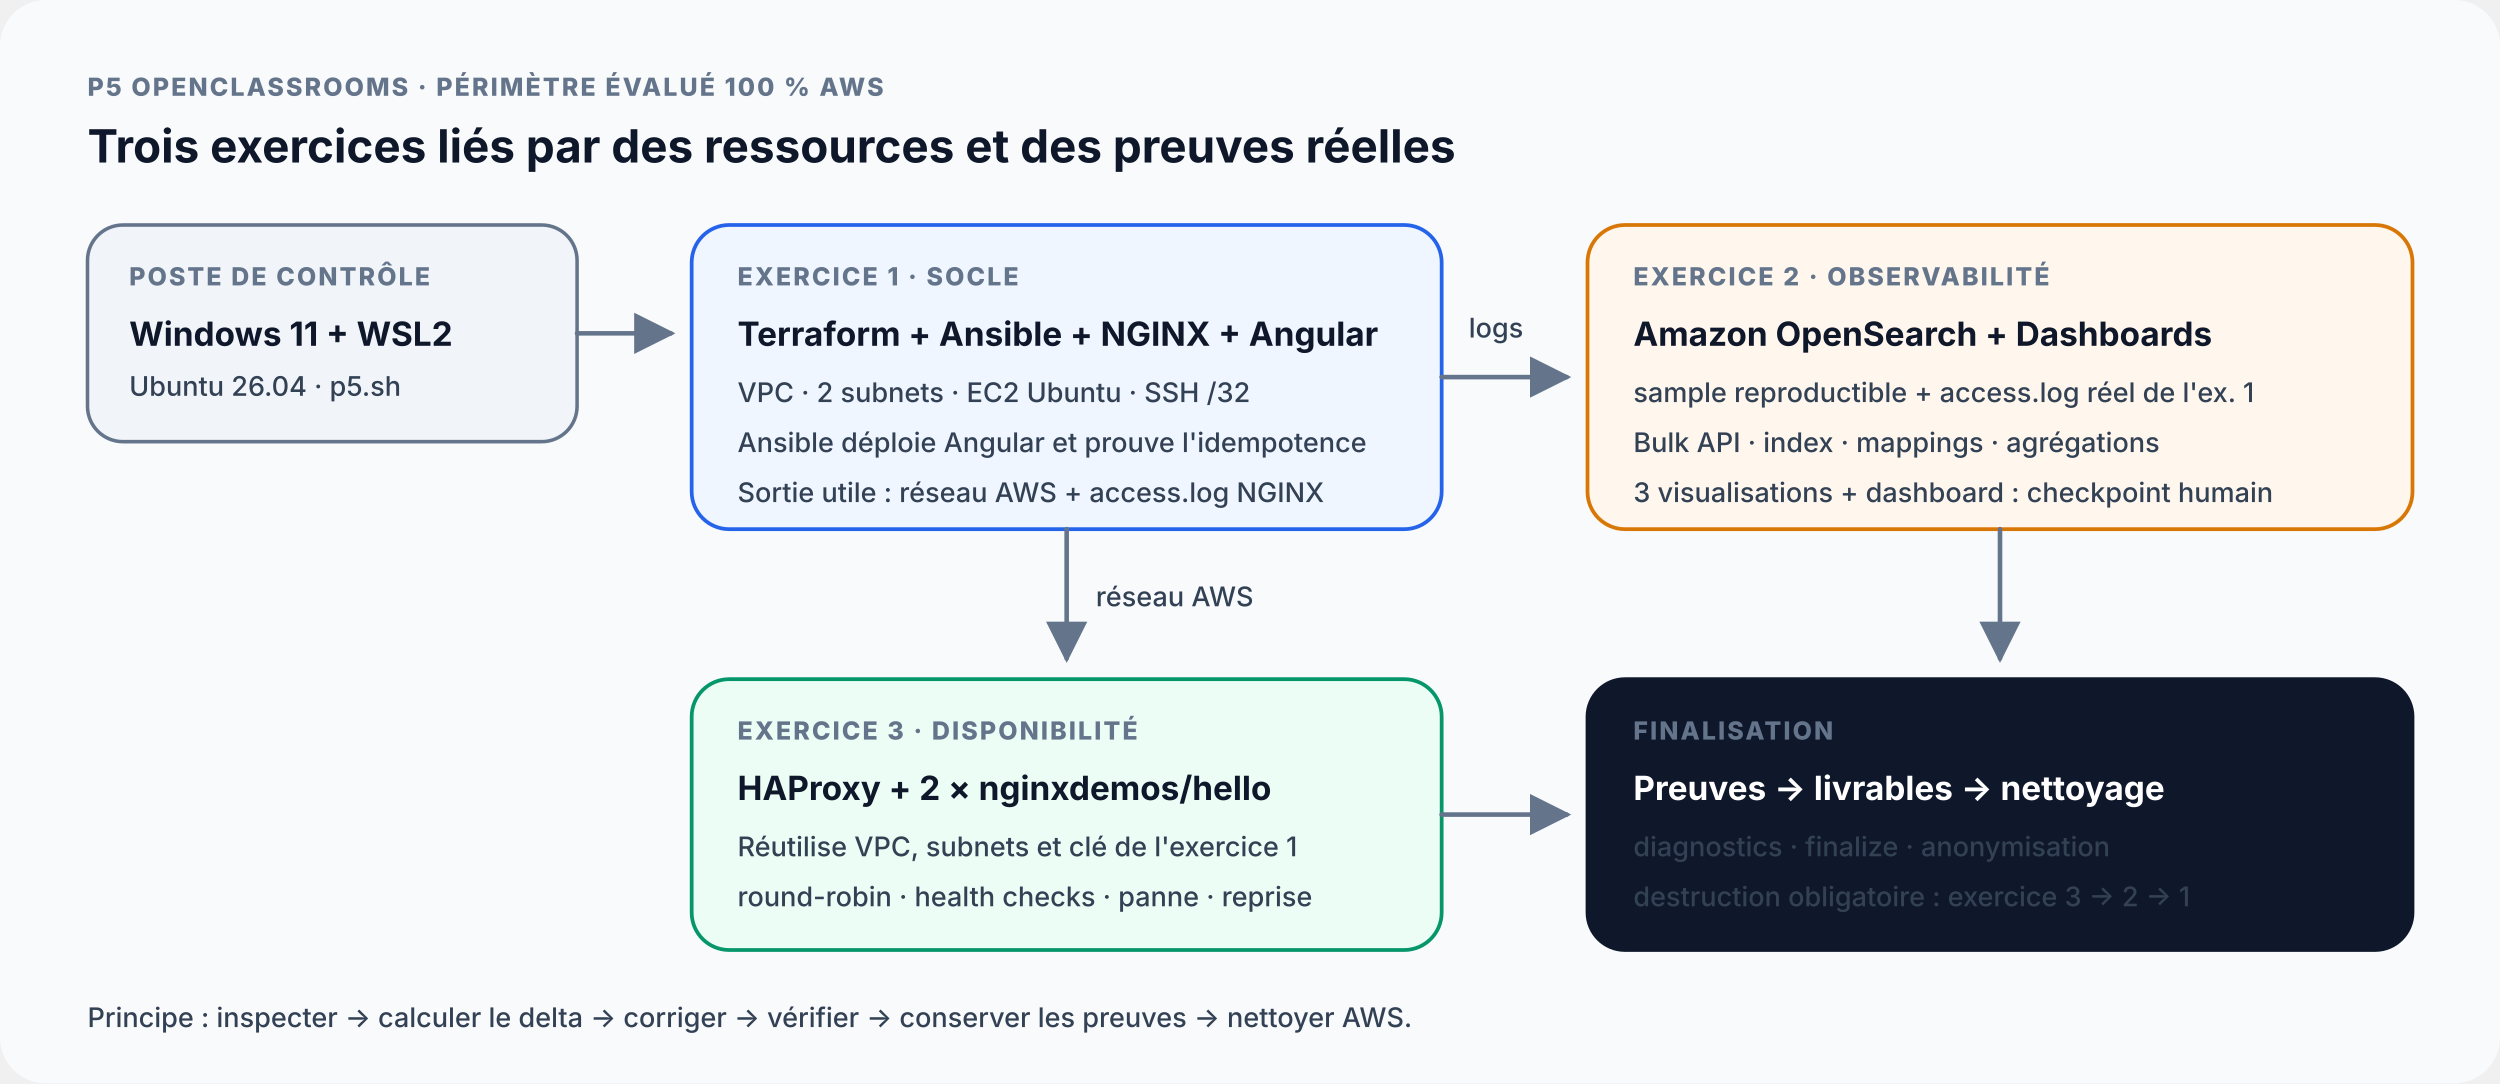
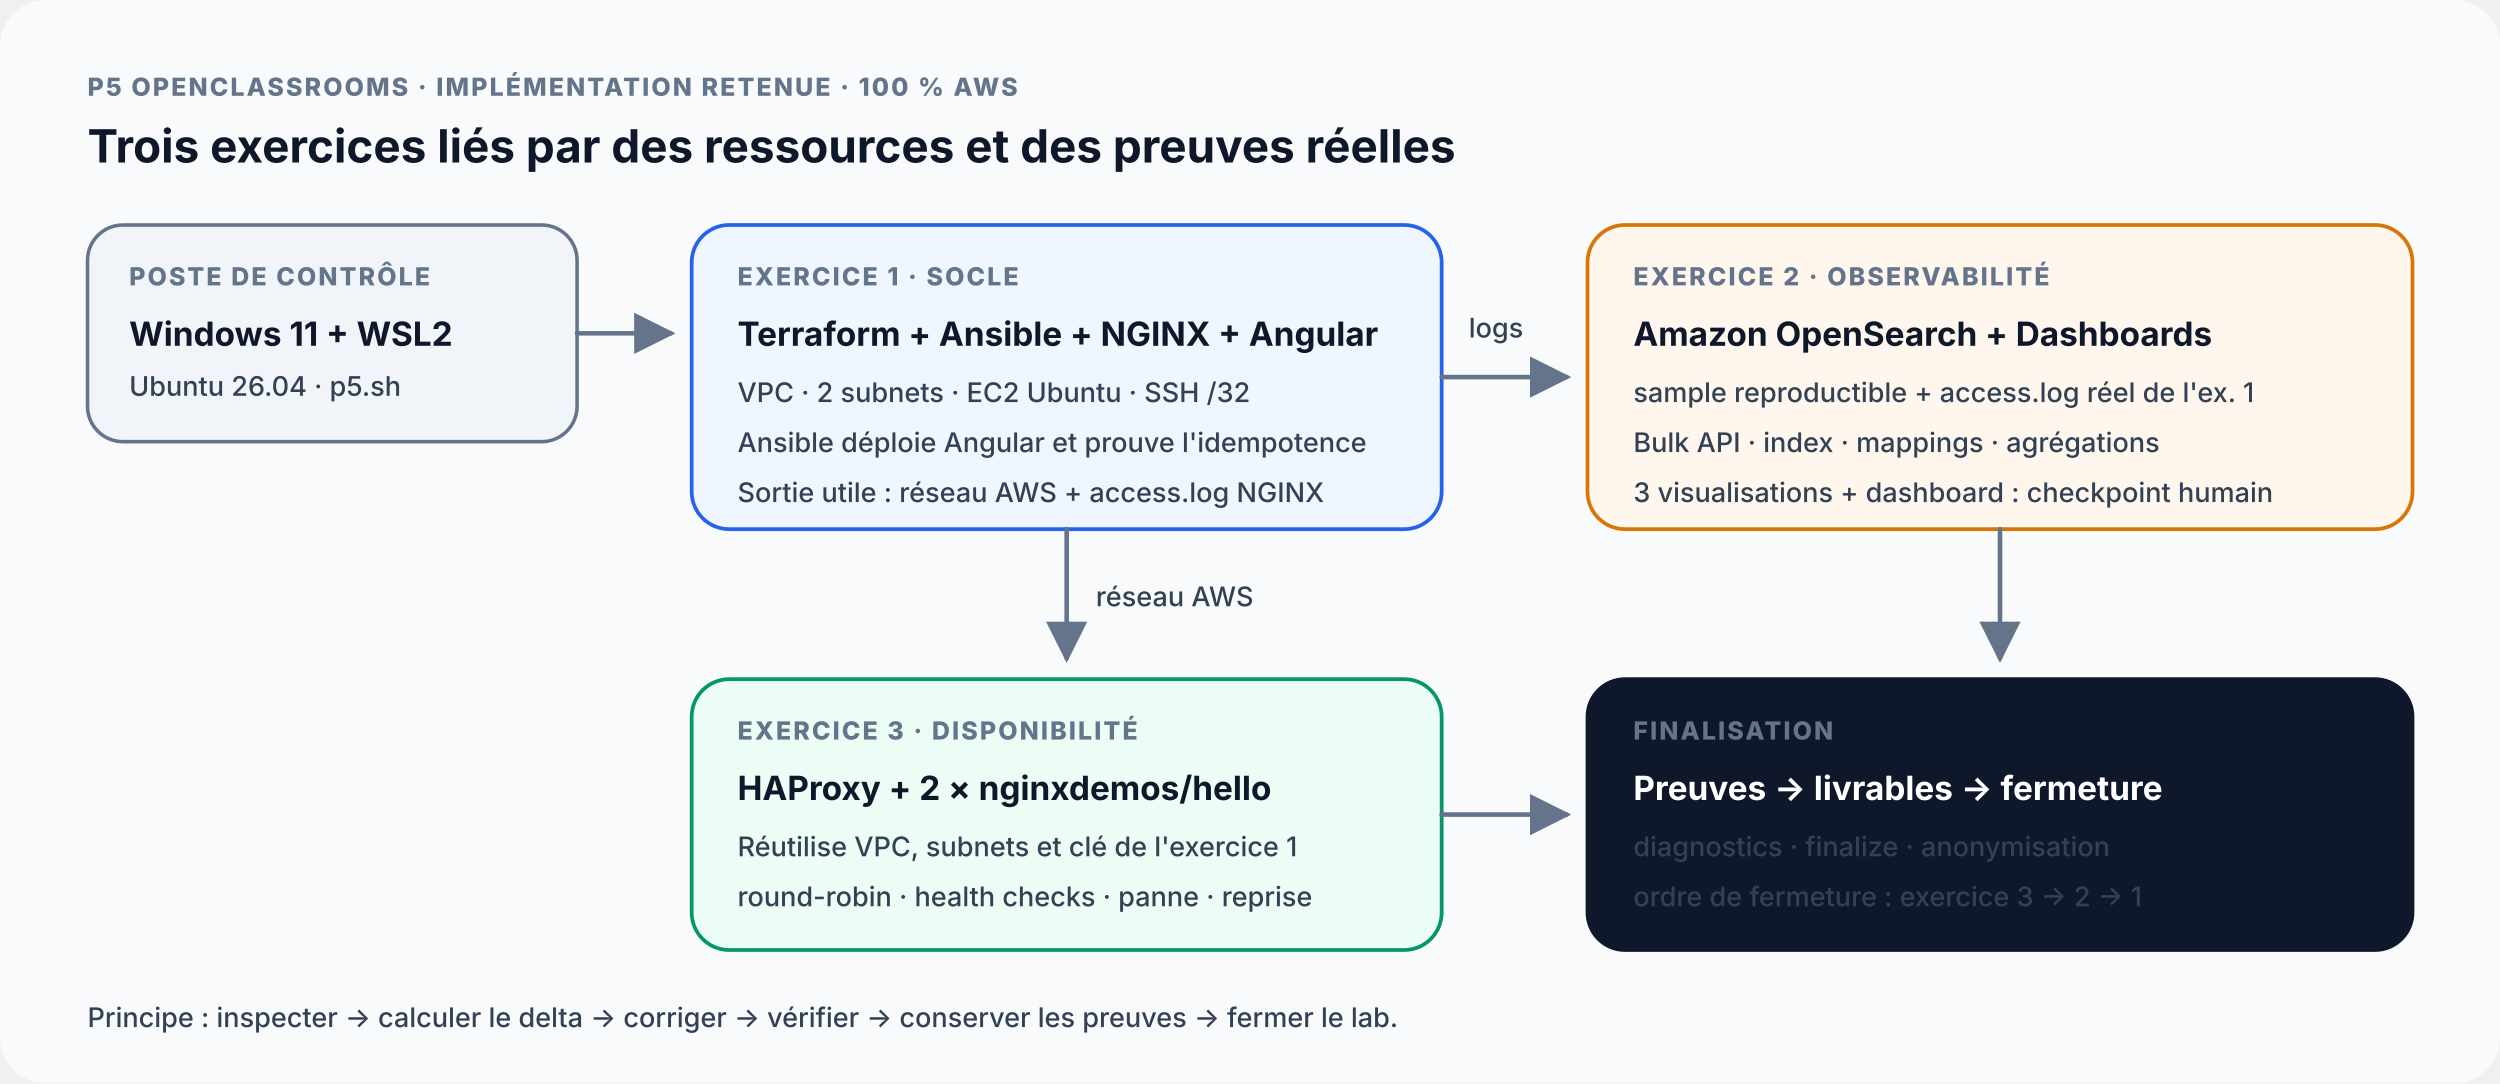
<svg xmlns="http://www.w3.org/2000/svg" width="1200" height="520" viewBox="0 0 1200 520" role="img" aria-labelledby="title desc">
  <defs>
    <marker id="a" markerWidth="9" markerHeight="9" refX="8" refY="4.5" orient="auto">
      <path d="M0 0L9 4.5L0 9Z" fill="#64748b" />
    </marker>
  </defs>
  <style>text{font-family:Inter,ui-sans-serif,system-ui,-apple-system,"Segoe UI",sans-serif}.h{font-size:22px;font-weight:750;fill:#0f172a}.k{font-size:12px;font-weight:800;letter-spacing:1px;fill:#64748b}.t{font-size:16px;font-weight:750;fill:#0f172a}.s{font-size:13px;font-weight:550;fill:#334155}.w{fill:#fff}.ar{fill:none;stroke:#64748b;stroke-width:2.2;stroke-linecap:round;stroke-linejoin:round;marker-end:url(#a)}</style>
  <rect width="1200" height="520" rx="22" fill="#f8fafc" />
-   <text x="42" y="46" class="k">P5 OPENCLASSROOMS · PÉRIMÈTRE ÉVALUÉ 100 % AWS</text>
+   <text x="42" y="46" class="k">P5 OPENCLASSROOMS · IMPLÉMENTATION RETENUE · 100 % AWS</text>
  <text x="42" y="78" class="h">Trois exercices liés par des ressources et des preuves réelles</text>
  <rect x="42" y="108" width="235" height="104" rx="17" fill="#f1f5f9" stroke="#64748b" stroke-width="1.7" />
  <text x="62" y="137" class="k">POSTE DE CONTRÔLE</text>
  <text x="62" y="166" class="t">Windows 11 + WSL2</text>
  <text x="62" y="190" class="s">Ubuntu 26.04 · p5.sh</text>
  <rect x="332" y="108" width="360" height="146" rx="18" fill="#eff6ff" stroke="#2563eb" stroke-width="1.8" />
  <text x="354" y="137" class="k">EXERCICE 1 · SOCLE</text>
  <text x="354" y="166" class="t">Terraform + Ansible + NGINX + Angular</text>
  <text x="354" y="193" class="s">VPC · 2 subnets · EC2 Ubuntu · SSH /32</text>
  <text x="354" y="217" class="s">Ansible déploie Angular et prouve l'idempotence</text>
  <text x="354" y="241" class="s">Sortie utile : réseau AWS + access.log NGINX</text>
  <rect x="762" y="108" width="396" height="146" rx="18" fill="#fff7ed" stroke="#d97706" stroke-width="1.8" />
  <text x="784" y="137" class="k">EXERCICE 2 · OBSERVABILITÉ</text>
  <text x="784" y="166" class="t">Amazon OpenSearch + Dashboards</text>
  <text x="784" y="193" class="s">sample reproductible + access.log réel de l'ex. 1</text>
  <text x="784" y="217" class="s">Bulk API · index · mappings · agrégations</text>
  <text x="784" y="241" class="s">3 visualisations + dashboard : checkpoint humain</text>
  <rect x="332" y="326" width="360" height="130" rx="18" fill="#ecfdf5" stroke="#059669" stroke-width="1.8" />
  <text x="354" y="355" class="k">EXERCICE 3 · DISPONIBILITÉ</text>
  <text x="354" y="384" class="t">HAProxy + 2 × nginxdemos/hello</text>
  <text x="354" y="411" class="s">Réutilise VPC, subnets et clé de l'exercice 1</text>
  <text x="354" y="435" class="s">round-robin · health checks · panne · reprise</text>
  <rect x="762" y="326" width="396" height="130" rx="18" fill="#0f172a" stroke="#0f172a" stroke-width="1.8" />
  <text x="784" y="355" class="k" fill="#cbd5e1">FINALISATION</text>
-   <text x="784" y="384" class="t w">Preuves → livrables → nettoyage</text>
+   <text x="784" y="384" class="t w">Preuves → livrables → fermeture</text>
  <text x="784" y="411" class="s" fill="#cbd5e1">diagnostics · finalize · anonymisation</text>
-   <text x="784" y="435" class="s" fill="#cbd5e1">destruction obligatoire : exercice 3 → 2 → 1</text>
+   <text x="784" y="435" class="s" fill="#cbd5e1">ordre de fermeture : exercice 3 → 2 → 1</text>
  <path d="M277 160H322" class="ar" />
  <path d="M692 181H752" class="ar" />
  <path d="M512 254V316" class="ar" />
  <path d="M692 391H752" class="ar" />
  <path d="M960 254V316" class="ar" />
  <text x="705" y="162" class="s">logs</text>
  <text x="526" y="291" class="s">réseau AWS</text>
-   <text x="42" y="493" class="s">Principe : inspecter → calculer le delta → corriger → vérifier → conserver les preuves → nettoyer AWS.</text>
+   <text x="42" y="493" class="s">Principe : inspecter → calculer le delta → corriger → vérifier → conserver les preuves → fermer le lab.</text>
</svg>
